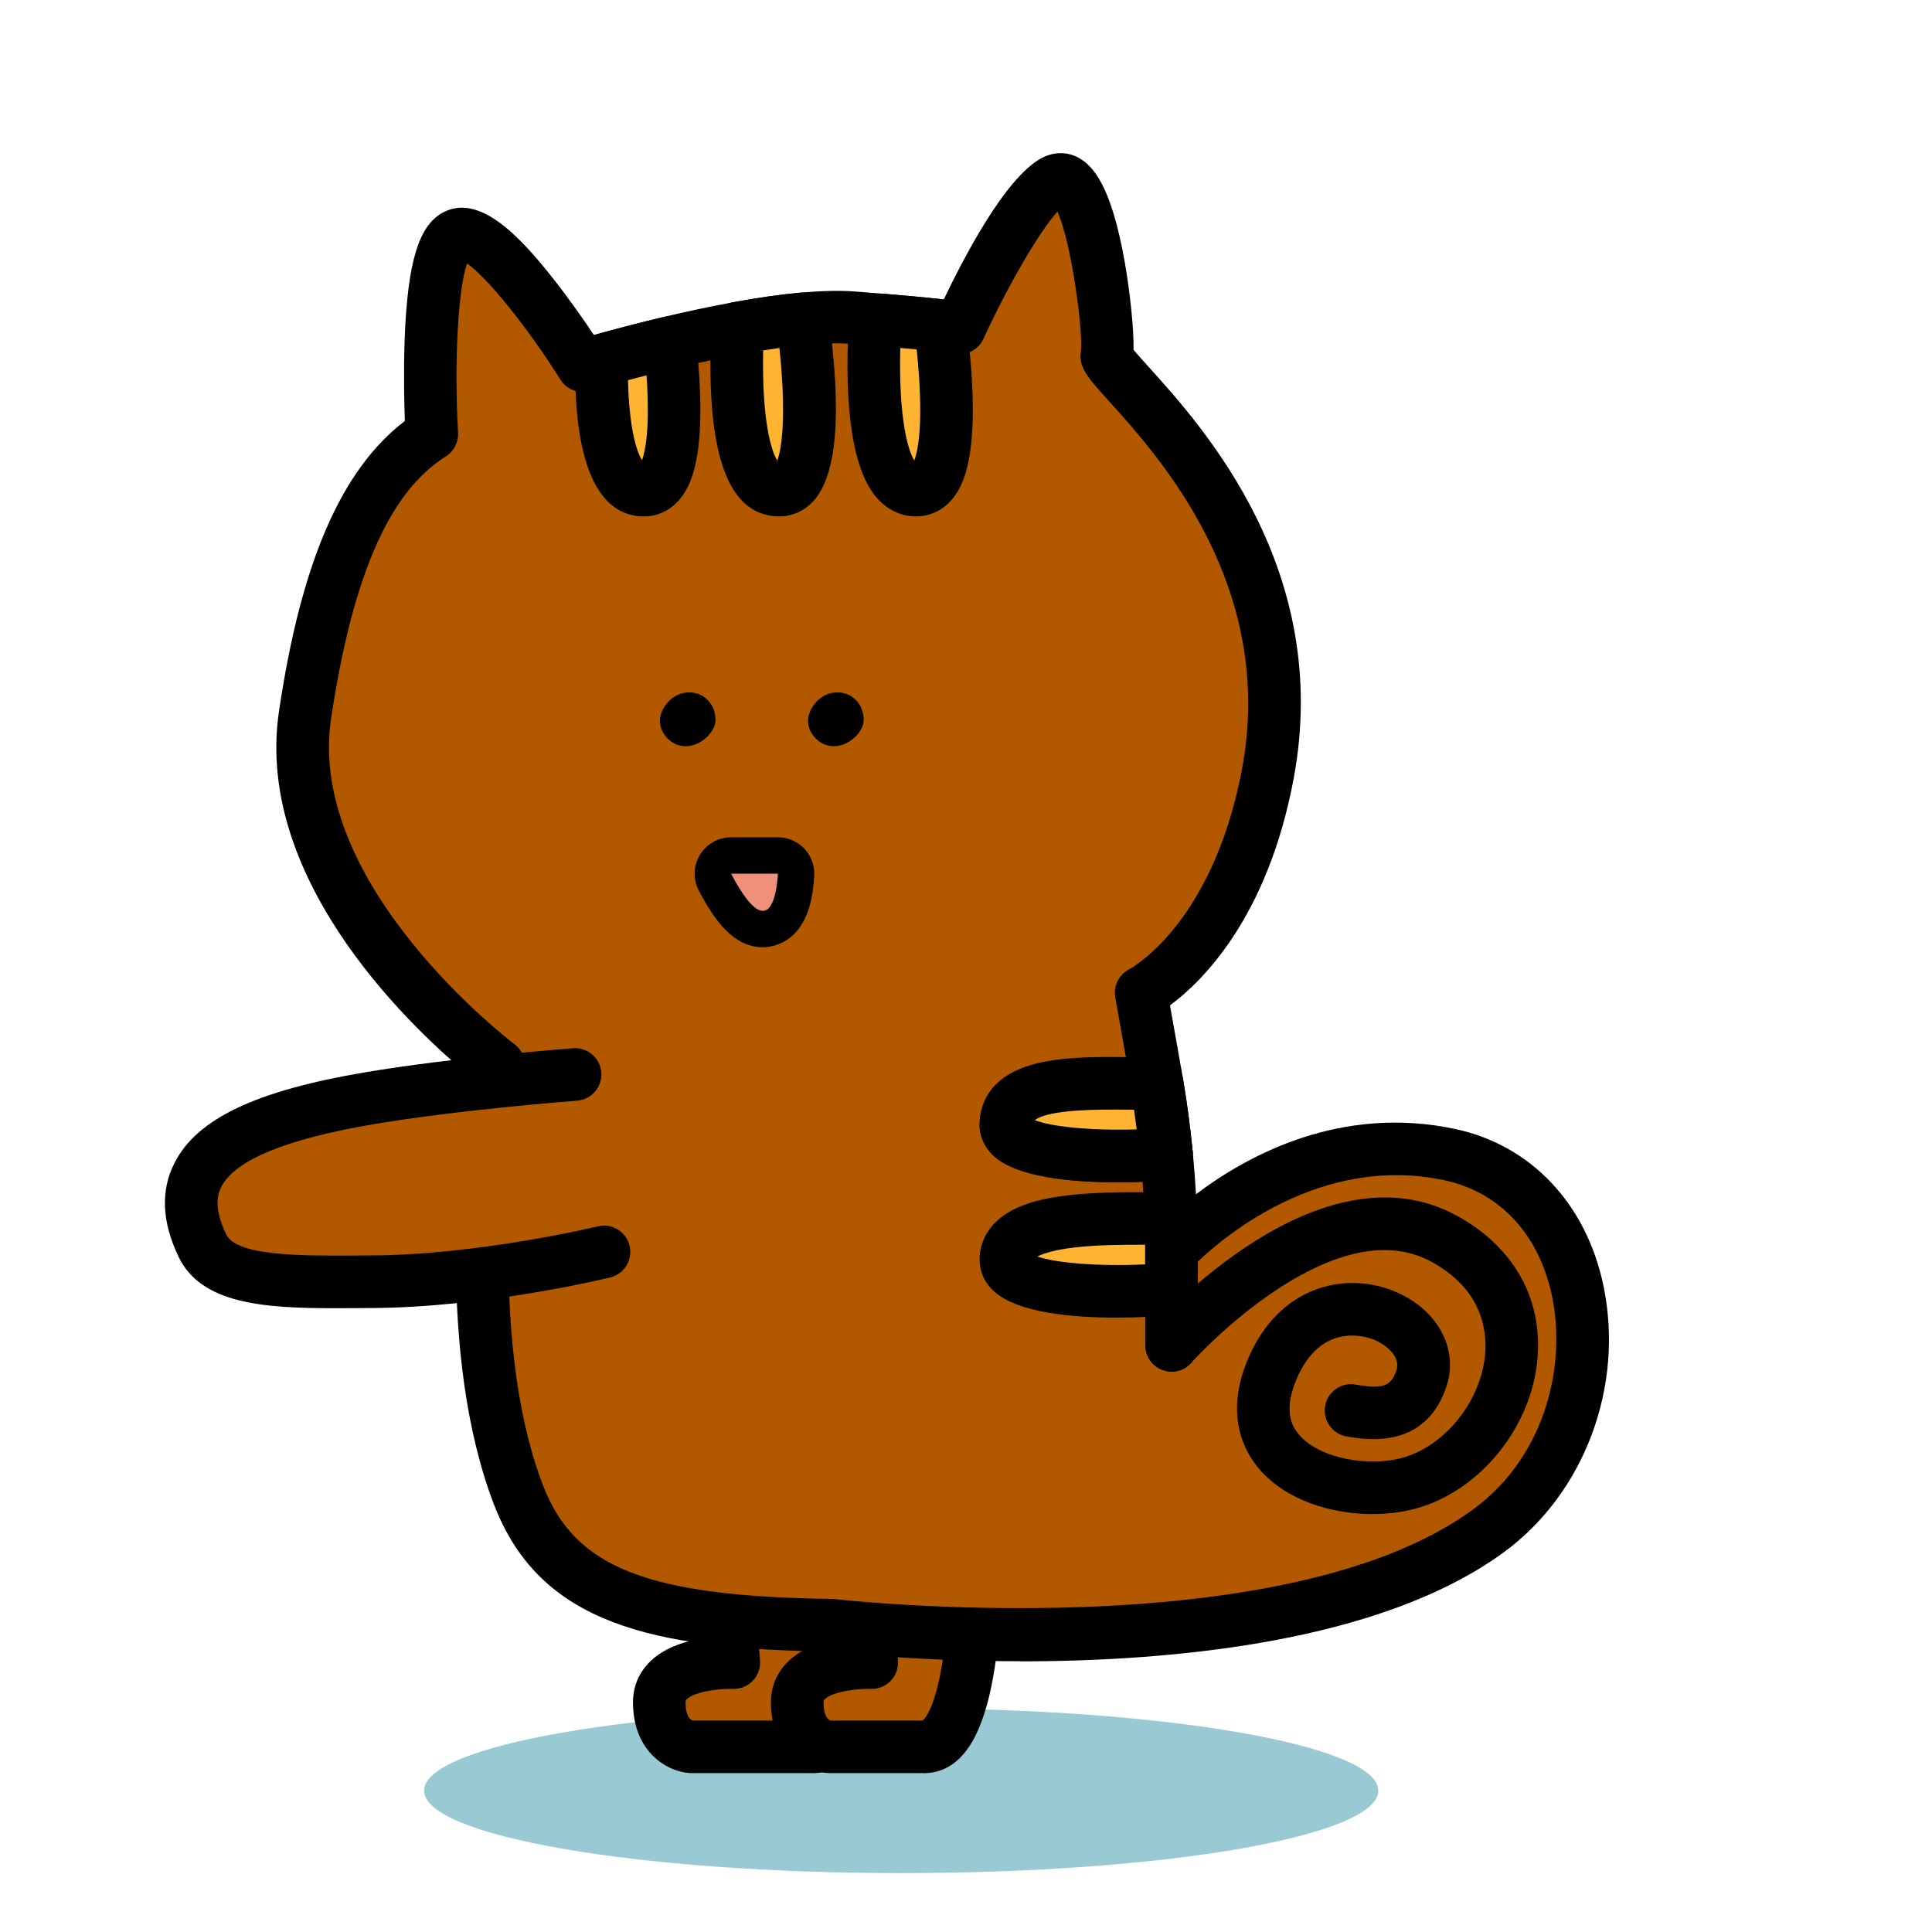
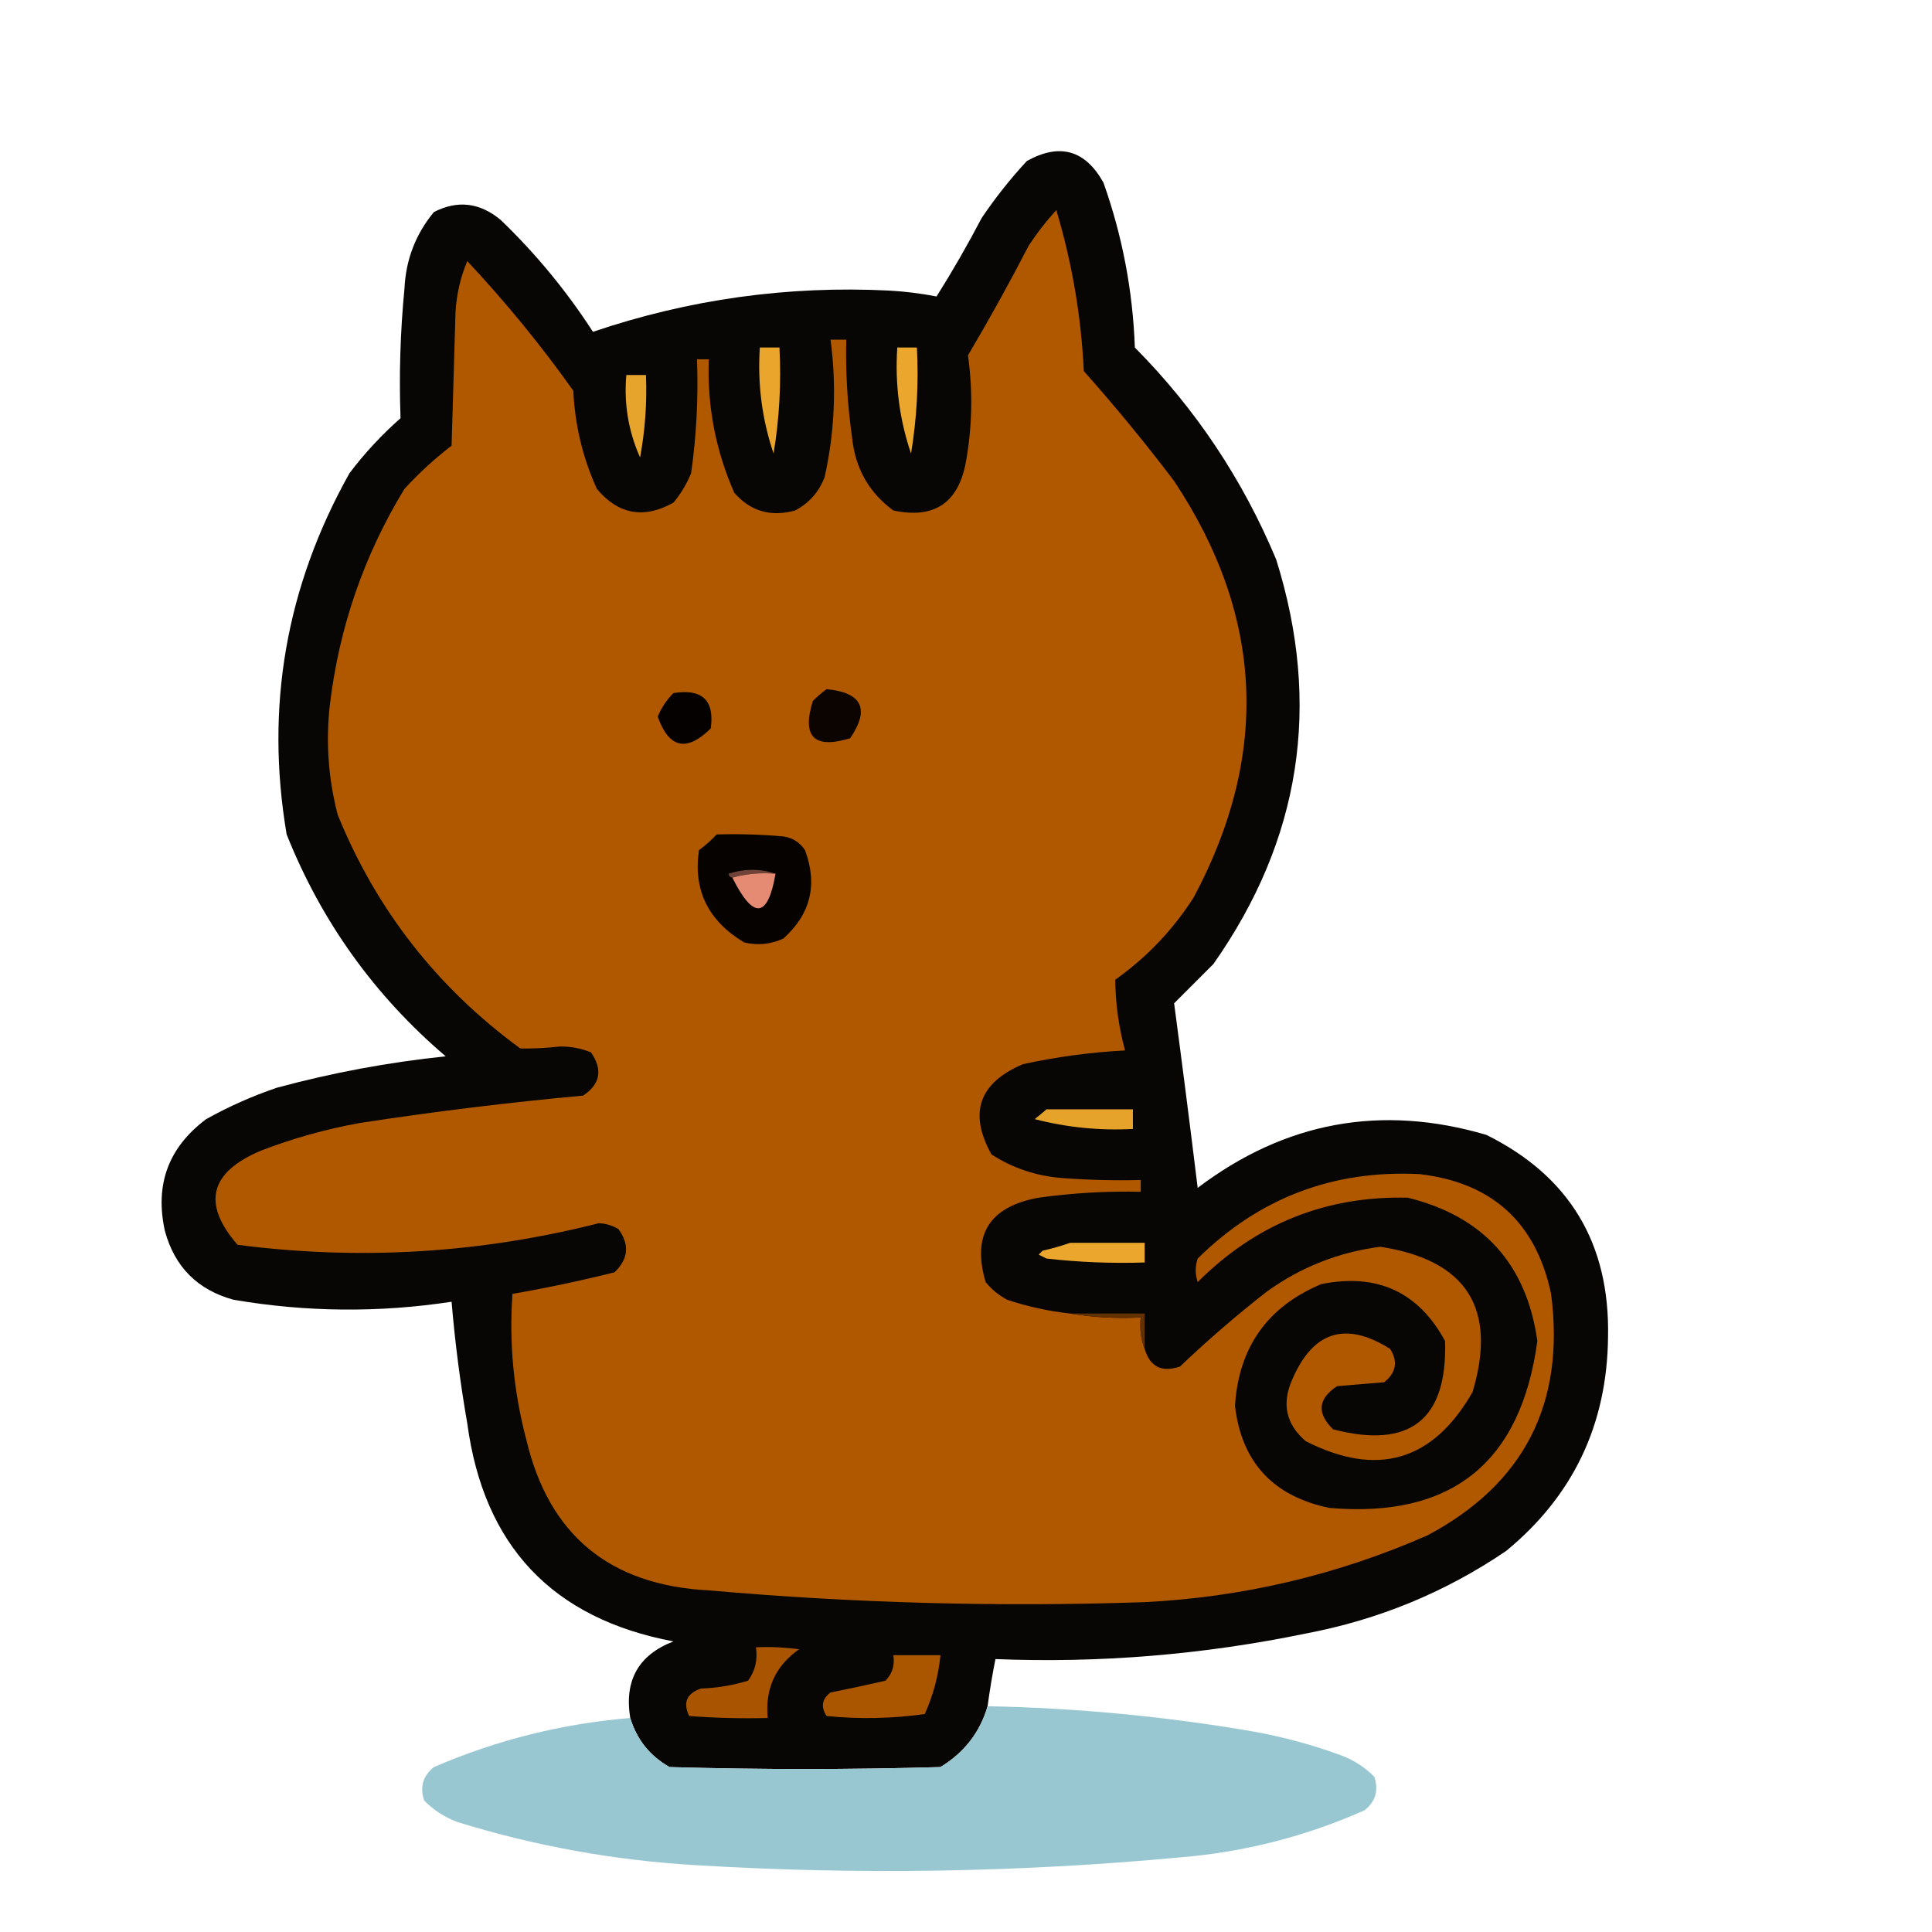
- <svg xmlns="http://www.w3.org/2000/svg" width="164" height="164" viewBox="0 0 164 164" fill="none">
-   <ellipse cx="76.5" cy="152" rx="40.5" ry="7" fill="#99C9D3" />
-   <path d="M73.52 127.213C73.359 128.9 74.245 148.281 68.939 148.281H58.695C58.695 148.281 55.962 148.12 55.962 144.504C55.962 140.888 62.287 141.128 62.287 141.128L61.024 124.497" fill="#B25900" />
-   <path d="M68.938 150.513H58.695C58.65 150.513 58.609 150.513 58.564 150.51C56.62 150.396 53.732 148.703 53.732 144.504C53.732 143.154 54.244 141.945 55.216 141.011C56.5 139.775 58.368 139.253 59.893 139.037L58.801 124.669C58.708 123.439 59.629 122.368 60.858 122.275C62.091 122.182 63.159 123.103 63.252 124.332L64.515 140.963C64.563 141.598 64.34 142.223 63.897 142.68C63.458 143.137 62.843 143.384 62.204 143.363C60.992 143.329 58.959 143.604 58.31 144.232C58.224 144.318 58.197 144.363 58.197 144.507C58.197 145.829 58.702 146.025 58.808 146.052H68.89C69.072 145.912 70.185 144.85 70.817 139.346C71.253 135.544 71.26 131.283 71.263 128.989C71.263 127.855 71.267 127.344 71.301 127.004C71.418 125.778 72.506 124.878 73.736 124.995C74.962 125.112 75.861 126.2 75.748 127.426C75.734 127.608 75.734 128.346 75.731 128.999C75.714 140.177 74.879 150.52 68.945 150.52L68.938 150.513Z" fill="black" />
-   <path d="M82.937 127.214C82.775 128.9 83.661 148.282 78.356 148.282H70.403C70.403 148.282 67.669 148.12 67.669 144.504C67.669 140.888 73.995 141.129 73.995 141.129L72.731 124.498" fill="#B25900" />
-   <path d="M78.356 150.514H70.403C70.358 150.514 70.317 150.514 70.272 150.51C68.329 150.397 65.44 148.704 65.44 144.504C65.44 143.155 65.952 141.946 66.924 141.012C68.208 139.775 70.076 139.253 71.601 139.037L70.509 124.669C70.416 123.44 71.337 122.368 72.566 122.275C73.799 122.183 74.867 123.103 74.96 124.332L76.223 140.964C76.272 141.599 76.048 142.224 75.605 142.681C75.166 143.137 74.551 143.385 73.912 143.364C72.7 143.33 70.667 143.604 70.018 144.233C69.932 144.319 69.905 144.363 69.905 144.508C69.905 145.83 70.409 146.025 70.516 146.053H78.311C78.493 145.912 79.606 144.851 80.238 139.346C80.674 135.548 80.681 131.283 80.684 128.992C80.684 127.859 80.688 127.344 80.722 127.008C80.839 125.782 81.927 124.885 83.157 124.999C84.383 125.115 85.282 126.204 85.166 127.43C85.152 127.612 85.152 128.35 85.148 129.003C85.131 140.181 84.297 150.521 78.363 150.521L78.356 150.514Z" fill="black" />
-   <path d="M99.44 106.192C99.44 106.192 109.44 95.069 123.111 98.019C136.782 100.968 138.124 121.367 126.311 129.976C109.148 142.483 70.587 137.963 70.587 137.963C55.515 137.757 47.38 135.635 44.021 126.909C38.767 113.269 41.676 93.407 42.342 90.429C42.342 90.429 23.568 76.412 25.893 60.704C28.218 44.997 32.582 39.468 36.655 36.851C36.655 36.851 35.783 21.436 38.691 19.98C41.6 18.524 49.454 31.034 49.454 31.034C49.454 31.034 64.869 26.381 72.434 26.961C79.996 27.542 81.452 27.834 81.452 27.834C81.452 27.834 87.853 13.871 90.47 15.327C93.087 16.783 94.251 28.706 93.959 30.162C93.667 31.618 111.535 44.664 107.63 65.649C104.914 80.24 96.868 84.265 96.868 84.265L98.107 91.25C98.983 96.181 99.426 101.181 99.44 106.188L99.457 112.874V114.2" fill="#B25900" />
-   <path d="M86.568 141.015C78.049 141.015 71.555 140.321 70.439 140.198C55.343 139.982 45.837 137.856 41.933 127.715C37.073 115.098 38.839 97.454 39.889 91.345C35.7 87.911 21.503 75.071 23.681 60.384C25.552 47.75 28.962 39.862 34.367 35.737C34.312 34.251 34.251 31.627 34.347 28.89C34.587 22.218 35.556 19.058 37.688 17.994C40.72 16.479 44.051 19.972 46.908 23.588C48.327 25.38 49.601 27.221 50.415 28.44C54.652 27.248 66.115 24.247 72.599 24.745C76.462 25.044 78.766 25.267 80.116 25.418C82.365 20.717 85.971 14.161 88.986 13.172C89.868 12.884 90.778 12.959 91.544 13.385C92.774 14.069 94.336 15.707 95.497 22.372C95.919 24.8 96.259 27.939 96.222 29.694C96.513 30.047 97.001 30.586 97.448 31.081C102.135 36.259 113.107 48.392 109.817 66.07C107.609 77.932 101.998 83.361 99.316 85.342L100.298 90.875C100.912 94.34 101.321 97.853 101.52 101.376C105.912 98.055 113.835 93.749 123.574 95.847C129.951 97.224 134.635 102.169 136.098 109.082C137.911 117.646 134.504 126.774 127.619 131.791C117.149 139.422 99.518 141.025 86.565 141.025L86.568 141.015ZM39.646 22.376C38.894 24.474 38.54 30.679 38.883 36.73C38.928 37.533 38.54 38.299 37.863 38.732C34.8 40.703 30.453 45.157 28.1 61.033C25.999 75.222 43.499 88.512 43.677 88.642C44.381 89.168 44.711 90.061 44.519 90.916C43.794 94.151 41.163 113.282 46.102 126.105C48.79 133.086 54.975 135.514 70.617 135.727C70.693 135.727 70.772 135.734 70.847 135.74C71.225 135.785 108.742 140.009 124.995 128.165C131.331 123.546 132.949 115.706 131.736 109.989C130.631 104.772 127.317 101.204 122.64 100.195C112.176 97.938 103.879 104.985 101.675 107.1L101.692 114.192C101.692 115.425 100.7 116.427 99.467 116.431H99.46C98.23 116.431 97.231 115.435 97.228 114.206L97.207 106.194C97.197 101.328 96.761 96.431 95.909 91.64L94.669 84.656C94.498 83.684 94.985 82.712 95.868 82.269C95.868 82.269 97.643 81.321 99.693 78.78C101.603 76.414 104.151 72.145 105.435 65.239C108.32 49.735 98.385 38.753 94.144 34.062C92.341 32.07 91.507 31.146 91.761 29.766C91.936 28.107 90.964 20.607 89.762 17.966C88.265 19.608 85.6 24.141 83.481 28.763C83.049 29.704 82.029 30.222 81.016 30.023C80.971 30.016 79.391 29.735 72.266 29.189C65.209 28.65 50.253 33.128 50.102 33.172C49.141 33.464 48.104 33.073 47.568 32.221C44.762 27.753 41.335 23.529 39.652 22.372L39.646 22.376ZM91.771 29.728C91.771 29.728 91.771 29.742 91.768 29.748C91.768 29.742 91.768 29.735 91.771 29.728Z" fill="black" />
-   <path d="M59.177 59.806C58.562 59.449 57.783 59.652 57.319 60.188C56.931 60.634 56.626 61.28 57.168 61.956C58.226 63.272 59.881 61.815 59.881 61.111C59.881 60.655 59.699 60.105 59.177 59.803V59.806Z" fill="black" />
-   <path d="M58.193 63.347C57.547 63.347 56.946 63.052 56.5 62.499C55.799 61.63 55.864 60.556 56.671 59.628C57.43 58.756 58.666 58.519 59.611 59.065C60.318 59.477 60.741 60.243 60.741 61.115C60.741 61.926 59.941 62.867 58.962 63.21C58.704 63.299 58.447 63.344 58.196 63.344L58.193 63.347ZM58.508 60.487C58.306 60.487 58.1 60.604 57.966 60.755C57.619 61.153 57.736 61.297 57.836 61.424C58.017 61.651 58.158 61.648 58.275 61.627C58.622 61.562 58.945 61.225 59.017 61.071C59.01 60.93 58.962 60.683 58.742 60.556C58.666 60.511 58.584 60.494 58.502 60.494L58.508 60.487Z" fill="black" />
-   <path d="M71.752 59.806C71.138 59.448 70.358 59.651 69.894 60.187C69.506 60.633 69.201 61.279 69.743 61.955C70.801 63.27 72.456 61.815 72.456 61.111C72.456 60.654 72.274 60.104 71.752 59.802V59.806Z" fill="black" />
-   <path d="M70.77 63.346C70.124 63.346 69.523 63.051 69.077 62.498C68.376 61.629 68.441 60.554 69.248 59.627C70.007 58.755 71.244 58.518 72.188 59.064C72.895 59.476 73.318 60.242 73.318 61.114C73.318 61.925 72.518 62.866 71.539 63.209C71.281 63.298 71.024 63.343 70.773 63.343L70.77 63.346ZM71.082 60.486C70.88 60.486 70.674 60.603 70.54 60.754C70.193 61.152 70.309 61.296 70.409 61.423C70.591 61.65 70.732 61.647 70.849 61.626C71.195 61.561 71.518 61.224 71.591 61.07C71.584 60.929 71.535 60.682 71.316 60.554C71.24 60.51 71.158 60.493 71.075 60.493L71.082 60.486Z" fill="black" />
-   <path d="M64.753 78.862C63.359 78.862 62.181 77.711 60.687 74.885C60.433 74.404 60.45 73.831 60.729 73.364C61.007 72.9 61.512 72.615 62.051 72.615H66.027C66.446 72.615 66.845 72.784 67.137 73.086C67.428 73.388 67.583 73.793 67.573 74.209C67.48 77.162 66.453 78.858 64.75 78.858L64.753 78.862Z" fill="#EF9178" />
-   <path d="M66.031 74.164C66.031 74.164 65.932 77.317 64.754 77.317C64.163 77.317 63.305 76.531 62.055 74.164H66.031ZM66.031 71.074H62.055C60.97 71.074 59.967 71.64 59.407 72.571C58.847 73.498 58.816 74.652 59.321 75.61C60.578 77.983 62.203 80.407 64.751 80.407C65.506 80.407 68.037 80.119 68.851 76.4C69.078 75.363 69.115 74.37 69.119 74.26C69.146 73.426 68.83 72.612 68.25 72.011C67.666 71.41 66.866 71.07 66.031 71.07V71.074Z" fill="black" />
-   <path d="M54.553 41.599C57.664 41.754 57.451 34.477 56.867 29.068C54.467 29.638 52.393 30.198 51.053 30.573C51.029 35.397 51.589 41.448 54.553 41.596V41.599Z" fill="#FFB531" />
-   <path d="M54.648 43.835C54.579 43.835 54.511 43.835 54.445 43.832C48.759 43.547 48.81 33.777 48.824 30.566C48.831 29.57 49.494 28.698 50.452 28.43C51.791 28.056 53.903 27.486 56.355 26.902C56.98 26.754 57.636 26.881 58.158 27.252C58.68 27.623 59.02 28.2 59.088 28.835C60.139 38.56 58.697 41.339 57.519 42.585C56.753 43.399 55.737 43.839 54.645 43.839L54.648 43.835ZM53.305 32.273C53.426 36.696 54.116 38.44 54.497 39.072C54.779 38.306 55.191 36.363 54.882 31.861C54.318 32.005 53.79 32.142 53.305 32.273Z" fill="black" />
-   <path d="M66.04 41.598C69.559 41.773 68.828 32.443 68.114 27.062C66.366 27.223 64.484 27.508 62.612 27.852C62.386 32.701 62.475 41.42 66.04 41.598Z" fill="#FFB531" />
-   <path d="M66.135 43.834C66.066 43.834 65.998 43.834 65.929 43.831C61.702 43.621 59.889 38.361 60.383 27.749C60.431 26.712 61.19 25.847 62.21 25.658C64.312 25.273 66.231 24.999 67.907 24.844C69.099 24.731 70.17 25.586 70.325 26.774C70.781 30.212 71.99 39.346 69.04 42.543C68.268 43.381 67.241 43.834 66.132 43.834H66.135ZM64.782 29.744C64.662 35.641 65.459 38.261 65.981 39.102C66.358 38.086 66.767 35.318 66.163 29.538C65.716 29.6 65.256 29.669 64.782 29.744Z" fill="black" />
-   <path d="M77.678 41.599C81.078 41.767 80.511 33.069 79.824 27.622C78.839 27.512 77.3 27.358 74.951 27.162C74.728 27.186 74.508 27.214 74.281 27.241C74.024 31.925 73.959 41.41 77.678 41.595V41.599Z" fill="#FFB531" />
-   <path d="M77.771 43.834C77.703 43.834 77.634 43.834 77.565 43.831C76.384 43.773 75.316 43.247 74.474 42.313C72.435 40.047 71.617 34.937 72.05 27.124C72.108 26.049 72.929 25.17 73.997 25.033C74.231 25.002 74.464 24.974 74.694 24.95C74.838 24.933 74.986 24.933 75.13 24.944C77.146 25.112 78.805 25.266 80.069 25.407C81.095 25.52 81.906 26.324 82.036 27.347C83.4 38.185 81.909 41.218 80.669 42.553C79.897 43.384 78.874 43.834 77.768 43.834H77.771ZM76.421 29.531C76.274 35.548 77.078 38.227 77.61 39.092C77.933 38.227 78.451 35.799 77.812 29.662C77.38 29.621 76.916 29.576 76.421 29.535V29.531Z" fill="black" />
-   <path d="M98.223 91.966C93.711 92.062 85.524 92.777 85.39 95.455C85.256 98.172 94.02 98.357 99.023 97.969C98.828 95.96 98.56 93.958 98.223 91.966Z" fill="#FFB531" />
-   <path d="M94.83 100.363C91.039 100.363 86.221 99.951 84.263 98.048C83.505 97.306 83.113 96.348 83.161 95.342C83.336 91.833 88.147 90.868 89.727 90.552C92.962 89.906 96.712 89.765 98.175 89.734C99.281 89.728 100.239 90.504 100.424 91.596C100.768 93.629 101.042 95.699 101.245 97.753C101.303 98.35 101.118 98.945 100.733 99.405C100.349 99.865 99.792 100.15 99.195 100.195C98.288 100.263 96.681 100.363 94.83 100.363ZM88.8 95.377C90.483 95.747 93.343 95.964 96.54 95.868C96.472 95.335 96.4 94.8 96.324 94.271C92.801 94.456 90.256 94.913 88.8 95.377Z" fill="black" />
-   <path d="M99.438 106.19C99.438 105.273 99.414 104.356 99.383 103.439C94.607 103.439 85.39 103.017 85.39 106.938C85.39 109.734 94.335 109.847 99.445 109.421L99.438 106.19Z" fill="#FFB531" />
-   <path d="M94.795 111.849C91.007 111.849 86.361 111.437 84.373 109.61C83.367 108.687 83.157 107.646 83.157 106.939C83.157 105.726 83.621 104.627 84.496 103.759C86.952 101.32 92.127 101.159 98.136 101.2C98.576 101.2 98.995 101.207 99.383 101.207C100.585 101.207 101.571 102.162 101.612 103.364C101.646 104.415 101.667 105.338 101.667 106.183L101.674 109.415C101.674 110.579 100.788 111.547 99.627 111.643C98.641 111.726 96.842 111.846 94.792 111.846L94.795 111.849ZM88.051 106.66C89.565 107.186 93.068 107.516 97.206 107.33V106.197C97.206 106.022 97.206 105.843 97.203 105.661C95.272 105.654 93.051 105.671 91.138 105.902C89.421 106.108 88.518 106.427 88.054 106.66H88.051Z" fill="black" />
-   <path d="M48.816 91.207C48.816 91.207 38.795 91.963 31.302 93.237C21.302 94.937 13.448 98.004 17.181 105.74C18.792 109.075 24.891 108.828 31.419 108.804C41.017 108.769 51.275 106.266 51.275 106.266" fill="#B25900" />
-   <path d="M28.43 111.049C22.469 111.049 17.101 110.709 15.171 106.709C13.732 103.728 13.619 101.029 14.831 98.68C16.751 94.957 21.717 92.598 30.93 91.035C38.437 89.761 48.234 89.013 48.65 88.982C49.879 88.886 50.951 89.81 51.044 91.039C51.136 92.268 50.216 93.34 48.986 93.433C48.887 93.439 38.98 94.195 31.679 95.435C24.299 96.688 19.965 98.47 18.798 100.726C18.599 101.111 17.994 102.282 19.193 104.768C20.092 106.636 25.491 106.602 30.25 106.578L31.411 106.571C40.621 106.537 50.645 104.123 50.745 104.099C51.943 103.807 53.149 104.542 53.44 105.74C53.732 106.939 52.997 108.144 51.802 108.436C51.373 108.542 41.178 111.001 31.428 111.035L30.274 111.042C29.656 111.042 29.038 111.049 28.43 111.049Z" fill="black" />
-   <path d="M99.457 114.201C99.457 114.201 112.379 99.576 122.592 105.153C132.805 110.73 127.888 123.734 119.495 125.932C114.011 127.368 104.495 124.493 107.984 116.234C111.792 107.224 122.396 111.863 120.659 117.011C119.46 120.565 116.356 120.015 114.677 119.727" fill="#B25900" />
-   <path d="M116.532 128.526C113.053 128.526 109.21 127.379 106.913 124.728C105.673 123.296 103.898 120.178 105.927 115.373C108.551 109.165 114.076 107.983 118.101 109.508C121.926 110.961 123.891 114.419 122.771 117.729C120.965 123.083 115.955 122.217 114.31 121.932C113.094 121.723 112.273 120.566 112.483 119.35C112.692 118.134 113.839 117.321 115.055 117.53C117.39 117.935 118.073 117.691 118.544 116.301C118.905 115.236 117.768 114.154 116.518 113.68C115.793 113.406 112.081 112.279 110.041 117.108C108.788 120.068 109.918 121.373 110.288 121.802C112.078 123.866 116.198 124.491 118.929 123.777C122.5 122.842 125.553 119.185 126.034 115.27C126.277 113.279 126.016 109.566 121.521 107.115C118.08 105.236 113.698 106.009 108.489 109.405C104.269 112.159 101.157 115.645 101.126 115.679C100.309 116.599 98.898 116.689 97.977 115.871C97.054 115.054 96.968 113.646 97.782 112.722C98.359 112.07 112.016 96.836 123.657 103.193C128.63 105.909 131.109 110.507 130.46 115.81C129.76 121.531 125.385 126.695 120.055 128.09C118.983 128.371 117.778 128.519 116.528 128.519L116.532 128.526Z" fill="black" />
-   <path d="M98.223 91.965C93.71 92.061 85.39 91.206 85.39 95.454C85.39 98.174 94.019 98.356 99.023 97.968L98.223 91.965Z" fill="#FFB531" />
-   <path d="M94.864 100.362C91.124 100.362 86.364 99.96 84.355 98.103C83.363 97.182 83.153 96.155 83.153 95.455C83.153 94.126 83.641 92.938 84.565 92.024C86.969 89.644 91.732 89.692 95.935 89.734C96.745 89.741 97.511 89.751 98.17 89.734C99.317 89.71 100.279 90.544 100.43 91.671L101.23 97.673C101.313 98.281 101.137 98.896 100.753 99.373C100.368 99.85 99.802 100.146 99.19 100.194C98.294 100.263 96.701 100.359 94.864 100.359V100.362ZM87.841 95.081C89.149 95.62 92.487 95.991 96.488 95.87L96.264 94.201C96.141 94.201 96.017 94.201 95.89 94.198C93.5 94.174 89.122 94.129 87.837 95.084L87.841 95.081Z" fill="black" />
+ <svg xmlns="http://www.w3.org/2000/svg" version="1.1" width="492px" height="492px" style="shape-rendering:geometricPrecision; text-rendering:geometricPrecision; image-rendering:optimizeQuality; fill-rule:evenodd; clip-rule:evenodd">
+   <g>
+     <path style="opacity:0.978" fill="#020100" d="M 251.5,434.5 C 249.58,441.126 245.58,446.293 239.5,450C 216.5,450.667 193.5,450.667 170.5,450C 165.494,447.162 162.161,442.995 160.5,437.5C 158.932,427.93 162.599,421.43 171.5,418C 140.687,412.185 123.187,393.685 119,362.5C 117.206,352.228 115.873,341.895 115,331.5C 96.52,334.32 78.02,334.153 59.5,331C 50.333,328.5 44.5,322.667 42,313.5C 39.376,301.703 42.876,292.203 52.5,285C 58.264,281.784 64.264,279.117 70.5,277C 84.616,273.177 98.95,270.51 113.5,269C 95.353,253.516 81.853,234.683 73,212.5C 67.489,180.044 72.822,149.378 89,120.5C 92.887,115.37 97.221,110.703 102,106.5C 101.602,95.52 101.935,84.52 103,73.5C 103.35,66.109 105.85,59.609 110.5,54C 116.514,50.91 122.18,51.577 127.5,56C 136.466,64.626 144.299,74.126 151,84.5C 175.494,76.201 200.661,72.701 226.5,74C 230.555,74.231 234.555,74.731 238.5,75.5C 242.571,69.032 246.404,62.365 250,55.5C 253.453,50.379 257.286,45.545 261.5,41C 269.858,36.354 276.358,38.188 281,46.5C 285.817,60.069 288.484,74.069 289,88.5C 304.485,104.125 316.485,122.125 325,142.5C 336.594,179.518 331.261,213.851 309,245.5C 305.667,248.833 302.333,252.167 299,255.5C 301.076,271.108 303.076,286.775 305,302.5C 327.254,285.649 351.754,281.149 378.5,289C 399.666,299.478 410,316.645 409.5,340.5C 409.264,362.801 400.597,380.968 383.5,395C 368.021,405.498 351.021,412.498 332.5,416C 306.379,421.39 280.045,423.557 253.5,422.5C 252.705,426.476 252.038,430.476 251.5,434.5 Z" />
+   </g>
+   <g>
+     <path style="opacity:1" fill="#b05800" d="M 272.5,334.5 C 278.31,335.49 284.31,335.823 290.5,335.5C 290.194,338.385 290.527,341.052 291.5,343.5C 292.843,348.078 295.843,349.578 300.5,348C 307.538,341.293 314.872,334.96 322.5,329C 331.177,322.718 340.844,318.884 351.5,317.5C 373.518,320.876 381.352,333.21 375,354.5C 364.903,372.117 350.736,376.284 332.5,367C 327.536,362.727 326.37,357.561 329,351.5C 334.288,339.013 342.621,336.347 354,343.5C 356.045,346.719 355.545,349.552 352.5,352C 348.5,352.333 344.5,352.667 340.5,353C 335.613,356.225 335.28,359.892 339.5,364C 359.095,369.059 368.595,361.559 368,341.5C 361.215,329.001 350.715,324.167 336.5,327C 322.79,332.737 315.456,343.071 314.5,358C 316.172,372.345 324.172,381.011 338.5,384C 369.637,386.701 387.303,372.535 391.5,341.5C 388.749,321.914 377.749,309.748 358.5,305C 337.646,304.506 319.813,311.672 305,326.5C 304.333,324.5 304.333,322.5 305,320.5C 320.672,305.053 339.505,297.887 361.5,299C 379.979,301.146 391.146,311.313 395,329.5C 398.626,357.418 388.126,377.918 363.5,391C 340.562,401.068 316.562,406.734 291.5,408C 254.431,409.26 217.431,408.26 180.5,405C 155.22,403.702 139.72,390.869 134,366.5C 130.791,354.317 129.624,341.984 130.5,329.5C 139.244,327.985 147.911,326.151 156.5,324C 160.032,320.61 160.366,316.943 157.5,313C 155.966,312.077 154.299,311.577 152.5,311.5C 122.163,319.187 91.496,321.02 60.5,317C 51.371,306.517 53.371,298.517 66.5,293C 74.616,289.888 82.949,287.554 91.5,286C 110.429,283.092 129.429,280.759 148.5,279C 152.883,276.082 153.55,272.415 150.5,268C 147.961,266.953 145.295,266.453 142.5,266.5C 139.136,266.893 135.803,267.06 132.5,267C 111.341,251.517 95.841,231.683 86,207.5C 83.607,198.312 82.94,188.979 84,179.5C 86.371,159.718 92.704,141.384 103,124.5C 106.7,120.465 110.7,116.798 115,113.5C 115.333,102.167 115.667,90.833 116,79.5C 116.266,74.931 117.266,70.597 119,66.5C 128.786,76.944 137.786,87.944 146,99.5C 146.4,108.241 148.4,116.575 152,124.5C 157.475,131.037 163.975,132.204 171.5,128C 173.377,125.749 174.877,123.249 176,120.5C 177.359,110.891 177.859,101.224 177.5,91.5C 178.5,91.5 179.5,91.5 180.5,91.5C 180.065,103.373 182.232,114.707 187,125.5C 191.14,130.211 196.306,131.711 202.5,130C 206.058,128.108 208.558,125.275 210,121.5C 212.57,109.914 213.07,98.248 211.5,86.5C 212.833,86.5 214.167,86.5 215.5,86.5C 215.316,94.875 215.816,103.208 217,111.5C 217.808,119.292 221.308,125.458 227.5,130C 237.945,132.227 244.112,128.061 246,117.5C 247.598,108.51 247.765,99.51 246.5,90.5C 251.89,81.394 257.057,72.061 262,62.5C 264.092,59.319 266.425,56.319 269,53.5C 273.008,66.894 275.342,80.561 276,94.5C 284.045,103.542 291.711,112.876 299,122.5C 321.769,156.776 323.435,192.109 304,228.5C 298.71,236.79 292.044,243.79 284,249.5C 284.068,255.577 284.901,261.577 286.5,267.5C 277.698,267.967 269.031,269.134 260.5,271C 249.274,275.771 246.608,283.438 252.5,294C 257.957,297.497 263.957,299.497 270.5,300C 277.158,300.5 283.825,300.666 290.5,300.5C 290.5,301.5 290.5,302.5 290.5,303.5C 281.792,303.299 273.125,303.799 264.5,305C 251.958,307.267 247.458,314.433 251,326.5C 252.543,328.378 254.376,329.878 256.5,331C 261.717,332.743 267.05,333.91 272.5,334.5 Z" />
+   </g>
+   <g>
+     <path style="opacity:1" fill="#e9a52c" d="M 193.5,88.5 C 195.167,88.5 196.833,88.5 198.5,88.5C 198.97,97.668 198.47,106.668 197,115.5C 194.049,106.769 192.882,97.769 193.5,88.5 Z" />
+   </g>
+   <g>
+     <path style="opacity:1" fill="#eba72d" d="M 228.5,88.5 C 230.167,88.5 231.833,88.5 233.5,88.5C 233.97,97.668 233.47,106.668 232,115.5C 229.049,106.812 227.883,97.812 228.5,88.5 Z" />
+   </g>
+   <g>
+     <path style="opacity:1" fill="#e7a42c" d="M 159.5,95.5 C 161.167,95.5 162.833,95.5 164.5,95.5C 164.788,102.563 164.288,109.563 163,116.5C 160.025,109.821 158.859,102.821 159.5,95.5 Z" />
+   </g>
+   <g>
+     <path style="opacity:1" fill="#040100" d="M 171.5,176.5 C 178.827,175.329 181.994,178.329 181,185.5C 174.852,191.571 170.352,190.571 167.5,182.5C 168.432,180.235 169.765,178.235 171.5,176.5 Z" />
+   </g>
+   <g>
+     <path style="opacity:1" fill="#0b0400" d="M 210.5,175.5 C 219.561,176.377 221.561,180.544 216.5,188C 207.316,190.816 204.149,187.649 207,178.5C 208.145,177.364 209.312,176.364 210.5,175.5 Z" />
+   </g>
+   <g>
+     <path style="opacity:1" fill="#060200" d="M 182.5,212.5 C 188.176,212.334 193.843,212.501 199.5,213C 201.848,213.346 203.681,214.513 205,216.5C 208.267,225.291 206.433,232.791 199.5,239C 196.298,240.483 192.964,240.817 189.5,240C 180.324,234.487 176.49,226.653 178,216.5C 179.667,215.267 181.167,213.933 182.5,212.5 Z" />
+   </g>
+   <g>
+     <path style="opacity:1" fill="#6f4338" d="M 197.5,222.5 C 193.629,222.185 189.962,222.518 186.5,223.5C 185.957,223.44 185.624,223.107 185.5,222.5C 189.649,221.191 193.649,221.191 197.5,222.5 Z" />
+   </g>
+   <g>
+     <path style="opacity:1" fill="#e58b73" d="M 197.5,222.5 C 195.521,233.894 191.854,234.228 186.5,223.5C 189.962,222.518 193.629,222.185 197.5,222.5 Z" />
+   </g>
+   <g>
+     <path style="opacity:1" fill="#e6a32c" d="M 266.5,282.5 C 273.833,282.5 281.167,282.5 288.5,282.5C 288.5,284.167 288.5,285.833 288.5,287.5C 280.021,287.95 271.688,287.117 263.5,285C 264.571,284.148 265.571,283.315 266.5,282.5 Z" />
+   </g>
+   <g>
+     <path style="opacity:1" fill="#eaa62d" d="M 272.5,316.5 C 278.833,316.5 285.167,316.5 291.5,316.5C 291.5,318.167 291.5,319.833 291.5,321.5C 283.131,321.774 274.798,321.44 266.5,320.5C 265.833,320.167 265.167,319.833 264.5,319.5C 264.833,319.167 265.167,318.833 265.5,318.5C 267.982,317.933 270.316,317.266 272.5,316.5 Z" />
+   </g>
+   <g>
+     <path style="opacity:1" fill="#643100" d="M 272.5,334.5 C 278.833,334.5 285.167,334.5 291.5,334.5C 291.5,337.5 291.5,340.5 291.5,343.5C 290.527,341.052 290.194,338.385 290.5,335.5C 284.31,335.823 278.31,335.49 272.5,334.5 Z" />
+   </g>
+   <g>
+     <path style="opacity:1" fill="#a95400" d="M 192.5,419.5 C 196.182,419.335 199.848,419.501 203.5,420C 197.471,424.229 194.804,430.062 195.5,437.5C 188.825,437.666 182.158,437.5 175.5,437C 173.867,433.583 174.867,431.25 178.5,430C 182.619,429.857 186.619,429.19 190.5,428C 192.314,425.519 192.98,422.685 192.5,419.5 Z" />
+   </g>
+   <g>
+     <path style="opacity:1" fill="#aa5500" d="M 227.5,421.5 C 231.5,421.5 235.5,421.5 239.5,421.5C 238.986,426.71 237.653,431.71 235.5,436.5C 227.187,437.665 218.853,437.832 210.5,437C 208.968,434.67 209.302,432.67 211.5,431C 216.201,430.072 220.868,429.072 225.5,428C 227.229,426.211 227.896,424.044 227.5,421.5 Z" />
+   </g>
+   <g>
+     <path style="opacity:0.99" fill="#98c7d1" d="M 251.5,434.5 C 274.33,434.954 296.996,437.121 319.5,441C 327.004,442.376 334.337,444.376 341.5,447C 344.759,448.211 347.592,450.044 350,452.5C 351.123,455.956 350.29,458.79 347.5,461C 332.541,467.657 316.874,471.657 300.5,473C 259.559,476.817 218.559,477.483 177.5,475C 156.703,473.812 136.37,470.145 116.5,464C 113.241,462.789 110.408,460.956 108,458.5C 106.877,455.044 107.71,452.21 110.5,450C 126.464,443.106 143.131,438.94 160.5,437.5C 162.161,442.995 165.494,447.162 170.5,450C 193.5,450.667 216.5,450.667 239.5,450C 245.58,446.293 249.58,441.126 251.5,434.5 Z" />
+   </g>
</svg>
